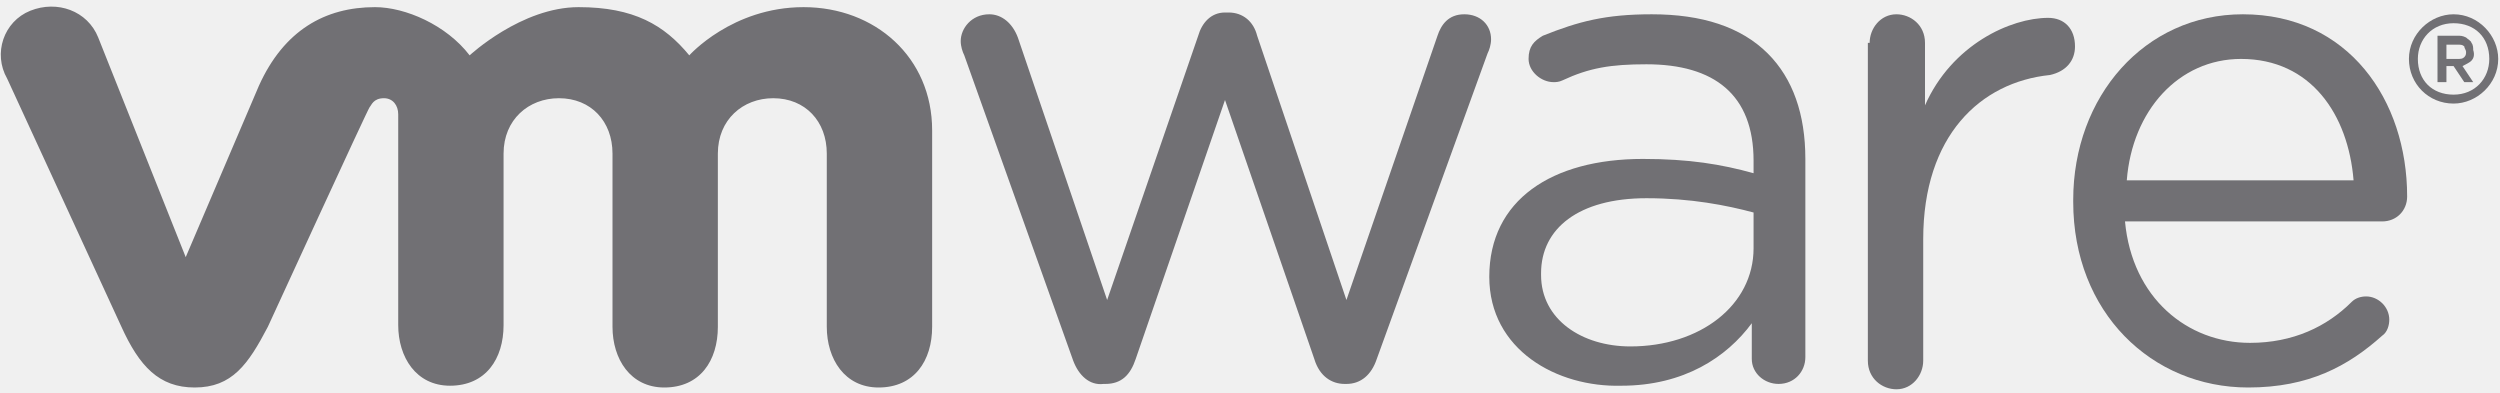
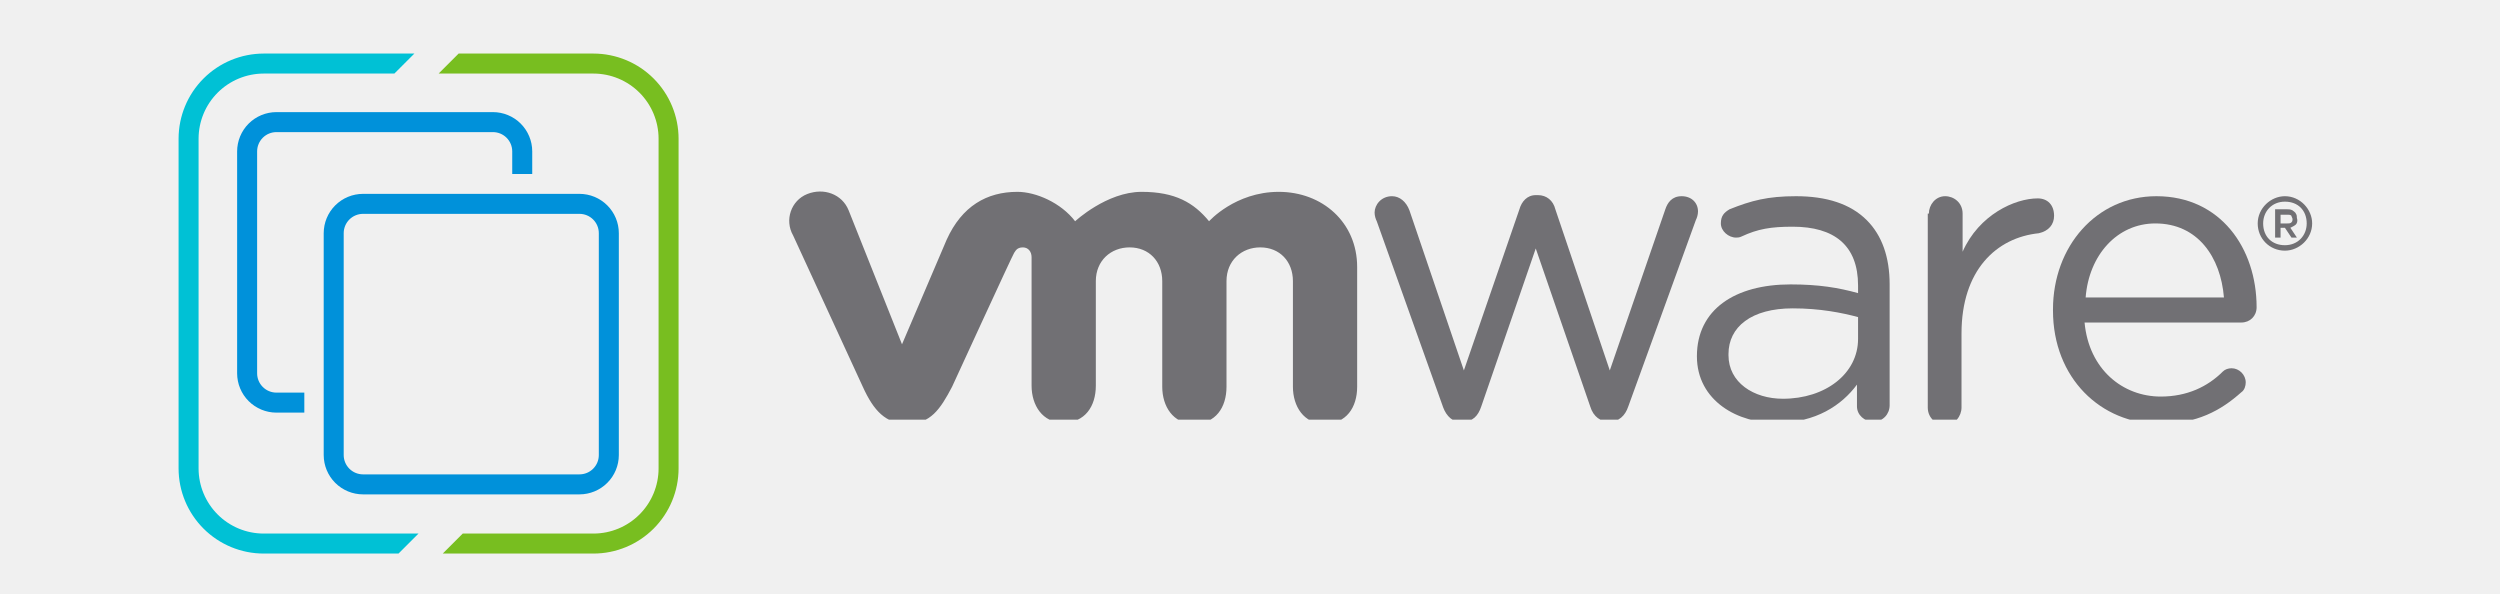
- <svg xmlns="http://www.w3.org/2000/svg" version="1.1" id="SVGLogo" x="0px" y="0px" viewBox="0 0 140 22" style="enable-background:new 0 0 140 22;" xml:space="preserve">
-   <style type="text/css">
- 	.st0{fill:#717074;}
- </style>
-   <g>
-     <path class="st0" d="M60.1,20.2L54,3.1c-0.1-0.2-0.2-0.5-0.2-0.8c0-0.7,0.6-1.5,1.6-1.5c0.7,0,1.3,0.5,1.6,1.3l5,14.7L67.1,2   c0.2-0.7,0.7-1.3,1.5-1.3h0.2c0.8,0,1.4,0.5,1.6,1.3l5,14.8L80.5,2c0.2-0.6,0.6-1.2,1.5-1.2s1.5,0.6,1.5,1.4c0,0.3-0.1,0.6-0.2,0.8   l-6.2,17.1c-0.3,0.9-0.9,1.4-1.7,1.4h-0.1c-0.7,0-1.4-0.4-1.7-1.4l-5-14.5l-5,14.5c-0.3,0.9-0.8,1.4-1.7,1.4h-0.1   C61,21.6,60.4,21,60.1,20.2" />
-     <path class="st0" d="M104.7,2.4c0-0.8,0.6-1.6,1.5-1.6c0.8,0,1.6,0.6,1.6,1.6v3.5c1.5-3.4,4.8-4.9,6.9-4.9c0.9,0,1.5,0.6,1.5,1.6   c0,0.8-0.5,1.4-1.4,1.6c-3.9,0.4-7.1,3.4-7.1,9.2v6.8c0,0.8-0.6,1.6-1.5,1.6c-0.8,0-1.6-0.6-1.6-1.6V2.4" />
-     <path class="st0" d="M125.9,21.7c-5.4,0-9.8-4.2-9.8-10.4v-0.1c0-5.8,4-10.4,9.5-10.4c5.9,0,9.2,4.8,9.2,10.2   c0,0.8-0.6,1.4-1.4,1.4h-14.4c0.4,4.3,3.5,6.8,7,6.8c2.4,0,4.3-0.9,5.7-2.3c0.2-0.2,0.5-0.3,0.8-0.3c0.7,0,1.3,0.6,1.3,1.3   c0,0.3-0.1,0.7-0.4,0.9C131.5,20.5,129.3,21.7,125.9,21.7 M131.8,10.1c-0.3-3.7-2.4-6.8-6.3-6.8c-3.5,0-6.1,2.9-6.4,6.8L131.8,10.1   L131.8,10.1z" />
-     <path class="st0" d="M83.4,15.5L83.4,15.5c0-4.3,3.5-6.6,8.6-6.6c2.6,0,4.4,0.3,6.2,0.8V9c0-3.7-2.2-5.4-6-5.4   c-2,0-3.2,0.2-4.7,0.9c-0.2,0.1-0.4,0.1-0.5,0.1c-0.7,0-1.4-0.6-1.4-1.3s0.3-1,0.8-1.3c2-0.8,3.5-1.2,6.1-1.2c2.8,0,5,0.7,6.5,2.2   c1.4,1.4,2.1,3.4,2.1,5.9v11.1c0,0.8-0.6,1.5-1.5,1.5c-0.8,0-1.5-0.6-1.5-1.4v-2c-1.4,1.9-3.8,3.5-7.3,3.5   C87.2,21.7,83.4,19.6,83.4,15.5 M98.2,13.9v-2c-1.5-0.4-3.5-0.8-6-0.8c-3.8,0-5.9,1.7-5.9,4.2v0.1c0,2.5,2.3,4,5,4   C95.2,19.4,98.2,17.1,98.2,13.9" />
-     <path class="st0" d="M5.5,2.1C4.9,0.6,3.2,0,1.7,0.6C0.2,1.2-0.4,3,0.4,4.4l6.4,13.9c1,2.2,2.1,3.4,4.1,3.4c2.1,0,3-1.3,4.1-3.4   c0,0,5.6-12.2,5.7-12.3c0.1-0.1,0.2-0.5,0.8-0.5c0.5,0,0.8,0.4,0.8,0.9v11.8c0,1.8,1,3.4,2.9,3.4c2,0,3-1.5,3-3.4V8.6   c0-1.9,1.4-3.1,3.1-3.1c1.8,0,3,1.3,3,3.1v9.7c0,1.8,1,3.4,2.9,3.4c2,0,3-1.5,3-3.4V8.6c0-1.9,1.4-3.1,3.1-3.1c1.8,0,3,1.3,3,3.1   v9.7c0,1.8,1,3.4,2.9,3.4c2,0,3-1.5,3-3.4v-11c0-4.1-3.2-6.9-7.2-6.9s-6.4,2.7-6.4,2.7c-1.4-1.7-3.1-2.7-6.2-2.7   c-3.2,0-6.1,2.7-6.1,2.7c-1.3-1.7-3.6-2.7-5.3-2.7c-2.8,0-5.1,1.3-6.5,4.4l-4.1,9.6L5.5,2.1" />
-     <path class="st0" d="M134.9,3.3L134.9,3.3c0-1.4,1.2-2.5,2.5-2.5c1.4,0,2.5,1.2,2.5,2.5l0,0c0,1.4-1.2,2.5-2.5,2.5   C136,5.8,134.9,4.7,134.9,3.3 M139.4,3.3L139.4,3.3c0-1.2-0.8-2-2-2s-2,0.9-2,2l0,0c0,1.2,0.8,2,2,2S139.4,4.4,139.4,3.3" />
+ <svg xmlns="http://www.w3.org/2000/svg" width="160" height="38" viewBox="0 0 160 38" fill="none">
+   <g clip-path="url(#clip0_37_9492)">
+     <path d="M37.983 3.428H29.352L28.072 4.708H37.983C39.087 4.71 40.146 5.149 40.927 5.93C41.708 6.711 42.148 7.77 42.149 8.875V29.982C42.148 31.087 41.708 32.146 40.927 32.927C40.146 33.708 39.087 34.147 37.983 34.148H29.616L28.336 35.428H37.983C39.426 35.427 40.811 34.852 41.832 33.831C42.853 32.81 43.427 31.426 43.429 29.982V8.875C43.427 7.431 42.853 6.046 41.832 5.025C40.811 4.004 39.426 3.43 37.983 3.428Z" fill="#78BE20" />
+     <path d="M26.784 34.148H16.875C15.77 34.147 14.711 33.708 13.93 32.927C13.149 32.146 12.71 31.087 12.709 29.982V8.875C12.71 7.77 13.149 6.711 13.93 5.93C14.711 5.149 15.77 4.71 16.875 4.708H25.24L26.52 3.428H16.875C15.431 3.43 14.047 4.004 13.026 5.025C12.005 6.046 11.43 7.431 11.429 8.875L11.429 29.982C11.43 31.426 12.005 32.81 13.026 33.831C14.047 34.852 15.431 35.427 16.875 35.428H25.504L26.784 34.148Z" fill="#00C1D5" />
+     <path d="M37.089 31.64H23.232C22.565 31.639 21.926 31.374 21.454 30.902C20.983 30.431 20.718 29.792 20.717 29.125V14.922C20.718 14.255 20.983 13.616 21.454 13.145C21.926 12.673 22.565 12.408 23.232 12.407H37.089C37.756 12.408 38.395 12.673 38.867 13.145C39.339 13.616 39.604 14.255 39.605 14.922V29.124C39.604 29.791 39.339 30.431 38.867 30.902C38.396 31.374 37.756 31.639 37.089 31.64ZM23.232 13.687C22.905 13.687 22.591 13.818 22.359 14.049C22.128 14.281 21.997 14.595 21.997 14.922V29.124C21.997 29.452 22.128 29.766 22.359 29.997C22.591 30.229 22.905 30.359 23.232 30.36H37.089C37.417 30.359 37.731 30.229 37.962 29.997C38.194 29.766 38.324 29.452 38.324 29.124V14.922C38.324 14.595 38.194 14.281 37.962 14.049C37.73 13.818 37.417 13.687 37.089 13.687H23.232ZM19.477 25.128H17.691C17.363 25.127 17.049 24.997 16.818 24.765C16.586 24.534 16.456 24.22 16.456 23.892V9.69C16.456 9.363 16.586 9.049 16.818 8.817C17.049 8.585 17.363 8.455 17.691 8.455H31.548C31.876 8.455 32.19 8.585 32.421 8.817C32.653 9.049 32.783 9.363 32.783 9.69V11.134H34.063V9.69C34.063 9.023 33.797 8.384 33.326 7.912C32.854 7.441 32.215 7.176 31.548 7.175H17.691C17.024 7.176 16.385 7.441 15.913 7.912C15.442 8.384 15.177 9.023 15.176 9.69V23.892C15.177 24.559 15.442 25.199 15.913 25.67C16.385 26.142 17.024 26.407 17.691 26.408H19.477V25.128Z" fill="#0091DA" />
  </g>
-   <g>
-     <path class="st0" d="M138.4,3.4c-0.1,0.1-0.3,0.2-0.5,0.3l0.6,0.9H138l-0.6-0.9H137v0.9h-0.5V2h1.1c0.2,0,0.3,0,0.5,0.1   c0.1,0.1,0.3,0.2,0.3,0.3c0.1,0.1,0.1,0.3,0.1,0.4C138.6,3.1,138.5,3.3,138.4,3.4z M137,3.3h0.6c0.2,0,0.3,0,0.4-0.1   c0.1-0.1,0.1-0.2,0.1-0.3c0-0.1-0.1-0.2-0.1-0.3c-0.1-0.1-0.2-0.1-0.4-0.1H137V3.3z" />
+   <g clip-path="url(#clip1_37_9492)">
+     <path d="M92.364 26.077L88.113 14.16C88.043 14.021 87.974 13.812 87.974 13.603C87.974 13.115 88.392 12.557 89.089 12.557C89.576 12.557 89.995 12.906 90.204 13.463L93.688 23.708L97.243 13.394C97.382 12.906 97.73 12.488 98.288 12.488H98.427C98.985 12.488 99.403 12.836 99.542 13.394L103.027 23.708L106.581 13.394C106.721 12.976 106.999 12.557 107.626 12.557C108.254 12.557 108.672 12.976 108.672 13.533C108.672 13.742 108.602 13.951 108.532 14.091L104.212 26.008C104.003 26.635 103.584 26.983 103.027 26.983H102.957C102.469 26.983 101.982 26.705 101.772 26.008L98.288 15.902L94.803 26.008C94.594 26.635 94.246 26.983 93.619 26.983H93.549C92.991 27.053 92.573 26.635 92.364 26.077Z" fill="#717074" />
+     <path d="M123.447 13.672C123.447 13.115 123.865 12.557 124.492 12.557C125.05 12.557 125.607 12.975 125.607 13.672V16.111C126.652 13.742 128.952 12.697 130.416 12.697C131.043 12.697 131.461 13.115 131.461 13.812C131.461 14.369 131.113 14.787 130.485 14.927C127.767 15.206 125.537 17.296 125.537 21.338V26.077C125.537 26.635 125.119 27.192 124.492 27.192C123.934 27.192 123.377 26.774 123.377 26.077V13.672" fill="#717074" />
+     <path d="M138.22 27.123C134.457 27.123 131.391 24.196 131.391 19.875V19.805C131.391 15.763 134.178 12.557 138.011 12.557C142.123 12.557 144.423 15.902 144.423 19.666C144.423 20.223 144.005 20.641 143.447 20.641H133.412C133.69 23.638 135.851 25.38 138.29 25.38C139.963 25.38 141.287 24.753 142.262 23.777C142.402 23.638 142.611 23.568 142.82 23.568C143.308 23.568 143.726 23.987 143.726 24.474C143.726 24.683 143.656 24.962 143.447 25.102C142.123 26.286 140.59 27.123 138.22 27.123ZM142.332 19.038C142.123 16.46 140.66 14.3 137.942 14.3C135.502 14.3 133.69 16.321 133.481 19.038H142.332Z" fill="#717074" />
+     <path d="M108.602 22.802C108.602 19.805 111.041 18.202 114.595 18.202C116.407 18.202 117.661 18.411 118.916 18.76V18.272C118.916 15.693 117.383 14.509 114.734 14.509C113.341 14.509 112.504 14.648 111.459 15.136C111.32 15.206 111.18 15.206 111.11 15.206C110.623 15.206 110.135 14.787 110.135 14.3C110.135 13.812 110.344 13.603 110.692 13.393C112.086 12.836 113.131 12.557 114.943 12.557C116.895 12.557 118.428 13.045 119.473 14.091C120.449 15.066 120.937 16.46 120.937 18.202V25.938C120.937 26.495 120.519 26.983 119.891 26.983C119.334 26.983 118.846 26.565 118.846 26.008V24.614C117.87 25.938 116.198 27.053 113.759 27.053C111.25 27.123 108.602 25.659 108.602 22.802ZM118.916 21.687V20.293C117.87 20.014 116.477 19.735 114.734 19.735C112.086 19.735 110.623 20.92 110.623 22.662V22.732C110.623 24.474 112.225 25.52 114.107 25.52C116.825 25.52 118.916 23.917 118.916 21.687Z" fill="#717074" />
+     <path d="M54.313 13.463C53.895 12.418 52.71 12 51.664 12.418C50.619 12.836 50.201 14.091 50.758 15.066L55.219 24.753C55.916 26.286 56.682 27.123 58.076 27.123C59.54 27.123 60.167 26.217 60.933 24.753C60.933 24.753 64.836 16.251 64.906 16.181C64.975 16.111 65.045 15.833 65.463 15.833C65.812 15.833 66.021 16.111 66.021 16.46V24.683C66.021 25.938 66.718 27.053 68.042 27.053C69.436 27.053 70.133 26.008 70.133 24.683V17.993C70.133 16.669 71.108 15.833 72.293 15.833C73.547 15.833 74.384 16.739 74.384 17.993V24.753C74.384 26.008 75.081 27.123 76.405 27.123C77.799 27.123 78.496 26.077 78.496 24.753V17.993C78.496 16.669 79.471 15.833 80.656 15.833C81.91 15.833 82.747 16.739 82.747 17.993V24.753C82.747 26.008 83.444 27.123 84.768 27.123C86.162 27.123 86.858 26.077 86.858 24.753V17.087C86.858 14.23 84.628 12.278 81.841 12.278C79.053 12.278 77.38 14.16 77.38 14.16C76.405 12.976 75.22 12.278 73.06 12.278C70.829 12.278 68.808 14.16 68.808 14.16C67.903 12.976 66.3 12.278 65.115 12.278C63.163 12.278 61.561 13.184 60.585 15.345L57.728 22.035L54.313 13.463Z" fill="#717074" />
+     <path d="M144.493 14.3C144.493 13.324 145.329 12.557 146.235 12.557C147.211 12.557 147.978 13.393 147.978 14.3C147.978 15.275 147.141 16.042 146.235 16.042C145.26 16.042 144.493 15.275 144.493 14.3ZM147.629 14.3C147.629 13.463 147.072 12.906 146.235 12.906C145.399 12.906 144.842 13.533 144.842 14.3C144.842 15.136 145.399 15.693 146.235 15.693C147.072 15.693 147.629 15.066 147.629 14.3Z" fill="#717074" />
+     <path d="M146.932 14.37C146.862 14.439 146.722 14.509 146.583 14.579L147.001 15.206H146.653L146.235 14.579H145.956V15.206H145.607V13.394H146.374C146.513 13.394 146.583 13.394 146.722 13.463C146.792 13.533 146.932 13.603 146.932 13.673C147.001 13.742 147.001 13.882 147.001 13.951C147.071 14.16 147.001 14.3 146.932 14.37ZM145.956 14.3H146.374C146.513 14.3 146.583 14.3 146.653 14.23C146.722 14.16 146.722 14.091 146.722 14.021C146.722 13.951 146.653 13.882 146.653 13.812C146.583 13.742 146.513 13.742 146.374 13.742H145.956V14.3Z" fill="#717074" />
  </g>
+   <defs>
+     <clipPath id="clip0_37_9492">
+       <rect width="33" height="33" fill="white" transform="translate(11 3)" />
+     </clipPath>
+     <clipPath id="clip1_37_9492">
+       <rect width="98.286" height="14.857" fill="white" transform="translate(50.2861 11.9999)" />
+     </clipPath>
+   </defs>
</svg>
